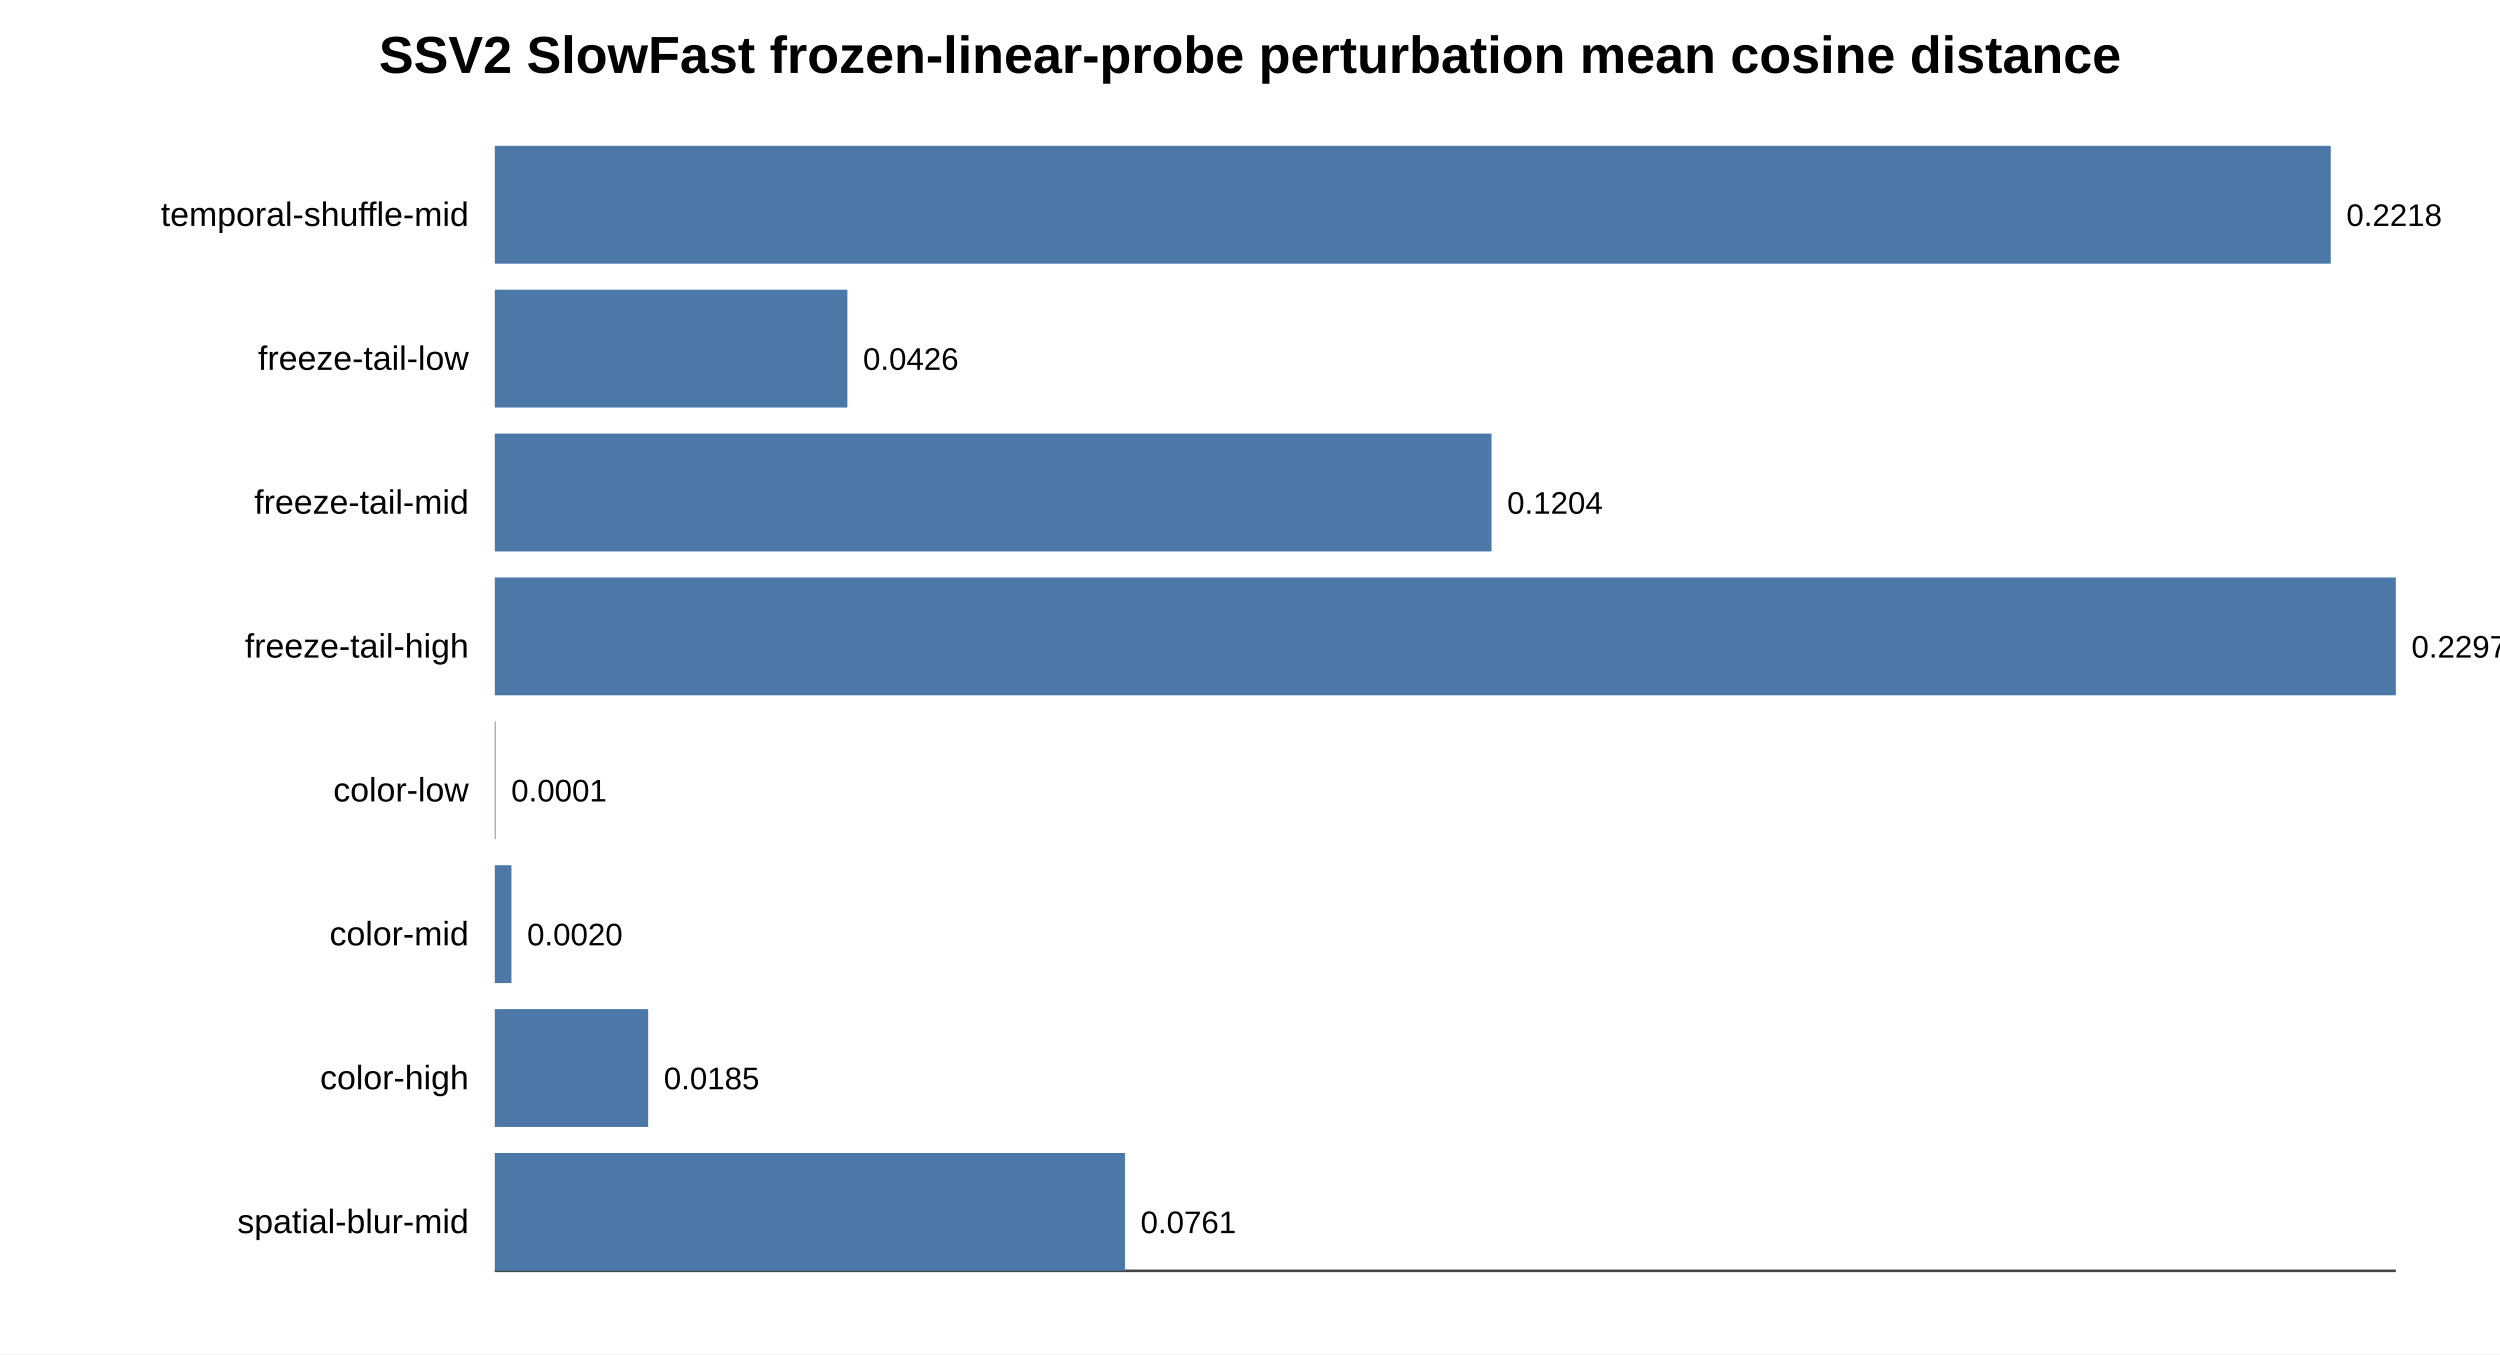
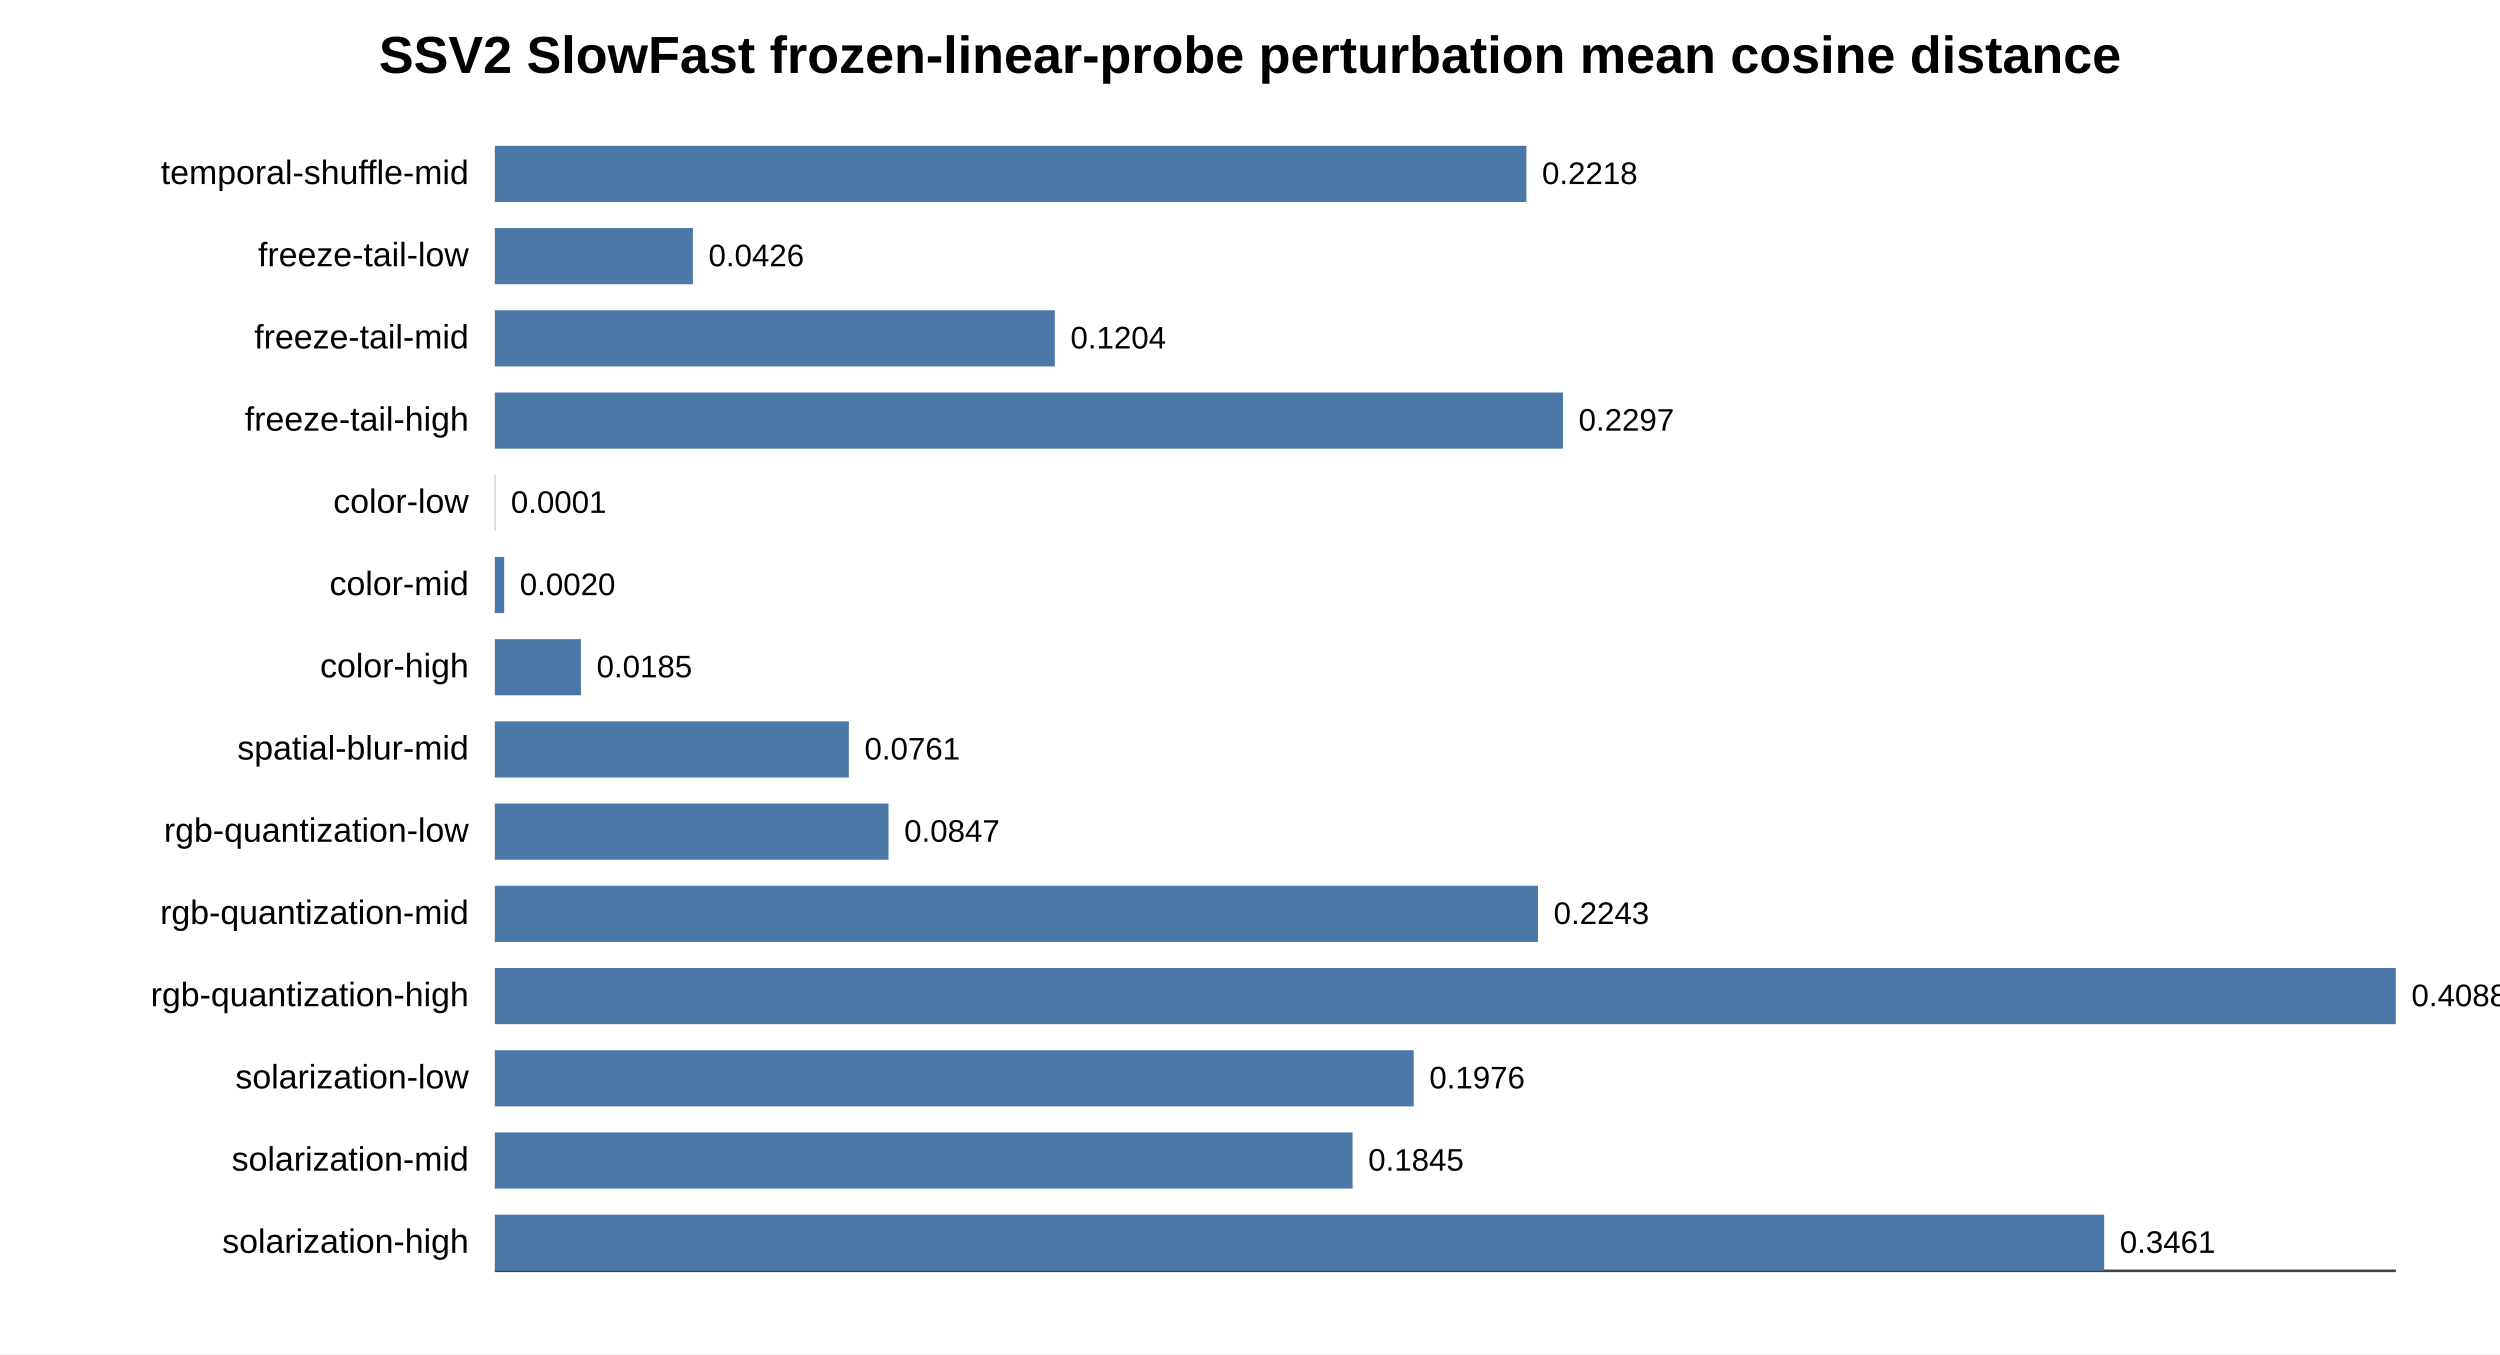
<svg xmlns="http://www.w3.org/2000/svg" width="960" height="520" viewBox="0 0 960 520">
  <rect width="100%" height="100%" fill="white" />
  <text x="480.00" y="28.00" text-anchor="middle" font-family="Arial, sans-serif" font-size="20" font-weight="700">SSV2 SlowFast frozen-linear-probe perturbation mean cosine distance</text>
  <line x1="190" y1="488" x2="920" y2="488" stroke="#444" stroke-width="1" />
-   <text x="180.00" y="86.77" text-anchor="end" font-family="Arial, sans-serif" font-size="13" font-weight="400">temporal-shuffle-mid</text>
-   <rect x="190" y="56.00" width="705.01" height="45.25" fill="#4c78a8" />
-   <text x="901.01" y="86.77" text-anchor="start" font-family="Arial, sans-serif" font-size="12" font-weight="400">0.2218</text>
-   <text x="180.00" y="142.02" text-anchor="end" font-family="Arial, sans-serif" font-size="13" font-weight="400">freeze-tail-low</text>
-   <rect x="190" y="111.25" width="135.39" height="45.25" fill="#4c78a8" />
-   <text x="331.39" y="142.02" text-anchor="start" font-family="Arial, sans-serif" font-size="12" font-weight="400">0.0426</text>
-   <text x="180.00" y="197.27" text-anchor="end" font-family="Arial, sans-serif" font-size="13" font-weight="400">freeze-tail-mid</text>
-   <rect x="190" y="166.50" width="382.75" height="45.25" fill="#4c78a8" />
-   <text x="578.75" y="197.27" text-anchor="start" font-family="Arial, sans-serif" font-size="12" font-weight="400">0.1204</text>
-   <text x="180.00" y="252.52" text-anchor="end" font-family="Arial, sans-serif" font-size="13" font-weight="400">freeze-tail-high</text>
-   <rect x="190" y="221.75" width="730.00" height="45.25" fill="#4c78a8" />
-   <text x="926.00" y="252.52" text-anchor="start" font-family="Arial, sans-serif" font-size="12" font-weight="400">0.2297</text>
-   <text x="180.00" y="307.77" text-anchor="end" font-family="Arial, sans-serif" font-size="13" font-weight="400">color-low</text>
-   <rect x="190" y="277.00" width="0.30" height="45.25" fill="#4c78a8" />
-   <text x="196.30" y="307.77" text-anchor="start" font-family="Arial, sans-serif" font-size="12" font-weight="400">0.0001</text>
-   <text x="180.00" y="363.02" text-anchor="end" font-family="Arial, sans-serif" font-size="13" font-weight="400">color-mid</text>
-   <rect x="190" y="332.25" width="6.40" height="45.25" fill="#4c78a8" />
-   <text x="202.40" y="363.02" text-anchor="start" font-family="Arial, sans-serif" font-size="12" font-weight="400">0.0020</text>
-   <text x="180.00" y="418.27" text-anchor="end" font-family="Arial, sans-serif" font-size="13" font-weight="400">color-high</text>
-   <rect x="190" y="387.50" width="58.90" height="45.25" fill="#4c78a8" />
-   <text x="254.90" y="418.27" text-anchor="start" font-family="Arial, sans-serif" font-size="12" font-weight="400">0.0185</text>
-   <text x="180.00" y="473.52" text-anchor="end" font-family="Arial, sans-serif" font-size="13" font-weight="400">spatial-blur-mid</text>
-   <rect x="190" y="442.75" width="241.98" height="45.25" fill="#4c78a8" />
-   <text x="437.98" y="473.52" text-anchor="start" font-family="Arial, sans-serif" font-size="12" font-weight="400">0.0761</text>
+   <text x="180.00" y="70.67" text-anchor="end" font-family="Arial, sans-serif" font-size="13" font-weight="400">temporal-shuffle-mid</text>
+   <rect x="190" y="56.00" width="396.13" height="21.57" fill="#4c78a8" />
+   <text x="592.13" y="70.67" text-anchor="start" font-family="Arial, sans-serif" font-size="12" font-weight="400">0.2218</text>
+   <text x="180.00" y="102.24" text-anchor="end" font-family="Arial, sans-serif" font-size="13" font-weight="400">freeze-tail-low</text>
+   <rect x="190" y="87.57" width="76.07" height="21.57" fill="#4c78a8" />
+   <text x="272.07" y="102.24" text-anchor="start" font-family="Arial, sans-serif" font-size="12" font-weight="400">0.0426</text>
+   <text x="180.00" y="133.81" text-anchor="end" font-family="Arial, sans-serif" font-size="13" font-weight="400">freeze-tail-mid</text>
+   <rect x="190" y="119.14" width="215.06" height="21.57" fill="#4c78a8" />
+   <text x="411.06" y="133.81" text-anchor="start" font-family="Arial, sans-serif" font-size="12" font-weight="400">0.1204</text>
+   <text x="180.00" y="165.38" text-anchor="end" font-family="Arial, sans-serif" font-size="13" font-weight="400">freeze-tail-high</text>
+   <rect x="190" y="150.71" width="410.18" height="21.57" fill="#4c78a8" />
+   <text x="606.18" y="165.38" text-anchor="start" font-family="Arial, sans-serif" font-size="12" font-weight="400">0.2297</text>
+   <text x="180.00" y="196.95" text-anchor="end" font-family="Arial, sans-serif" font-size="13" font-weight="400">color-low</text>
+   <rect x="190" y="182.29" width="0.17" height="21.57" fill="#4c78a8" />
+   <text x="196.17" y="196.95" text-anchor="start" font-family="Arial, sans-serif" font-size="12" font-weight="400">0.0001</text>
+   <text x="180.00" y="228.53" text-anchor="end" font-family="Arial, sans-serif" font-size="13" font-weight="400">color-mid</text>
+   <rect x="190" y="213.86" width="3.60" height="21.57" fill="#4c78a8" />
+   <text x="199.60" y="228.53" text-anchor="start" font-family="Arial, sans-serif" font-size="12" font-weight="400">0.0020</text>
+   <text x="180.00" y="260.10" text-anchor="end" font-family="Arial, sans-serif" font-size="13" font-weight="400">color-high</text>
+   <rect x="190" y="245.43" width="33.09" height="21.57" fill="#4c78a8" />
+   <text x="229.09" y="260.10" text-anchor="start" font-family="Arial, sans-serif" font-size="12" font-weight="400">0.0185</text>
+   <text x="180.00" y="291.67" text-anchor="end" font-family="Arial, sans-serif" font-size="13" font-weight="400">spatial-blur-mid</text>
+   <rect x="190" y="277.00" width="135.96" height="21.57" fill="#4c78a8" />
+   <text x="331.96" y="291.67" text-anchor="start" font-family="Arial, sans-serif" font-size="12" font-weight="400">0.0761</text>
+   <text x="180.00" y="323.24" text-anchor="end" font-family="Arial, sans-serif" font-size="13" font-weight="400">rgb-quantization-low</text>
+   <rect x="190" y="308.57" width="151.20" height="21.57" fill="#4c78a8" />
+   <text x="347.20" y="323.24" text-anchor="start" font-family="Arial, sans-serif" font-size="12" font-weight="400">0.0847</text>
+   <text x="180.00" y="354.81" text-anchor="end" font-family="Arial, sans-serif" font-size="13" font-weight="400">rgb-quantization-mid</text>
+   <rect x="190" y="340.14" width="400.59" height="21.57" fill="#4c78a8" />
+   <text x="596.59" y="354.81" text-anchor="start" font-family="Arial, sans-serif" font-size="12" font-weight="400">0.2243</text>
+   <text x="180.00" y="386.38" text-anchor="end" font-family="Arial, sans-serif" font-size="13" font-weight="400">rgb-quantization-high</text>
+   <rect x="190" y="371.71" width="730.00" height="21.57" fill="#4c78a8" />
+   <text x="926.00" y="386.38" text-anchor="start" font-family="Arial, sans-serif" font-size="12" font-weight="400">0.4088</text>
+   <text x="180.00" y="417.95" text-anchor="end" font-family="Arial, sans-serif" font-size="13" font-weight="400">solarization-low</text>
+   <rect x="190" y="403.29" width="352.87" height="21.57" fill="#4c78a8" />
+   <text x="548.87" y="417.95" text-anchor="start" font-family="Arial, sans-serif" font-size="12" font-weight="400">0.1976</text>
+   <text x="180.00" y="449.53" text-anchor="end" font-family="Arial, sans-serif" font-size="13" font-weight="400">solarization-mid</text>
+   <rect x="190" y="434.86" width="329.39" height="21.57" fill="#4c78a8" />
+   <text x="525.39" y="449.53" text-anchor="start" font-family="Arial, sans-serif" font-size="12" font-weight="400">0.1845</text>
+   <text x="180.00" y="481.10" text-anchor="end" font-family="Arial, sans-serif" font-size="13" font-weight="400">solarization-high</text>
+   <rect x="190" y="466.43" width="618.00" height="21.57" fill="#4c78a8" />
+   <text x="814.00" y="481.10" text-anchor="start" font-family="Arial, sans-serif" font-size="12" font-weight="400">0.3461</text>
</svg>
